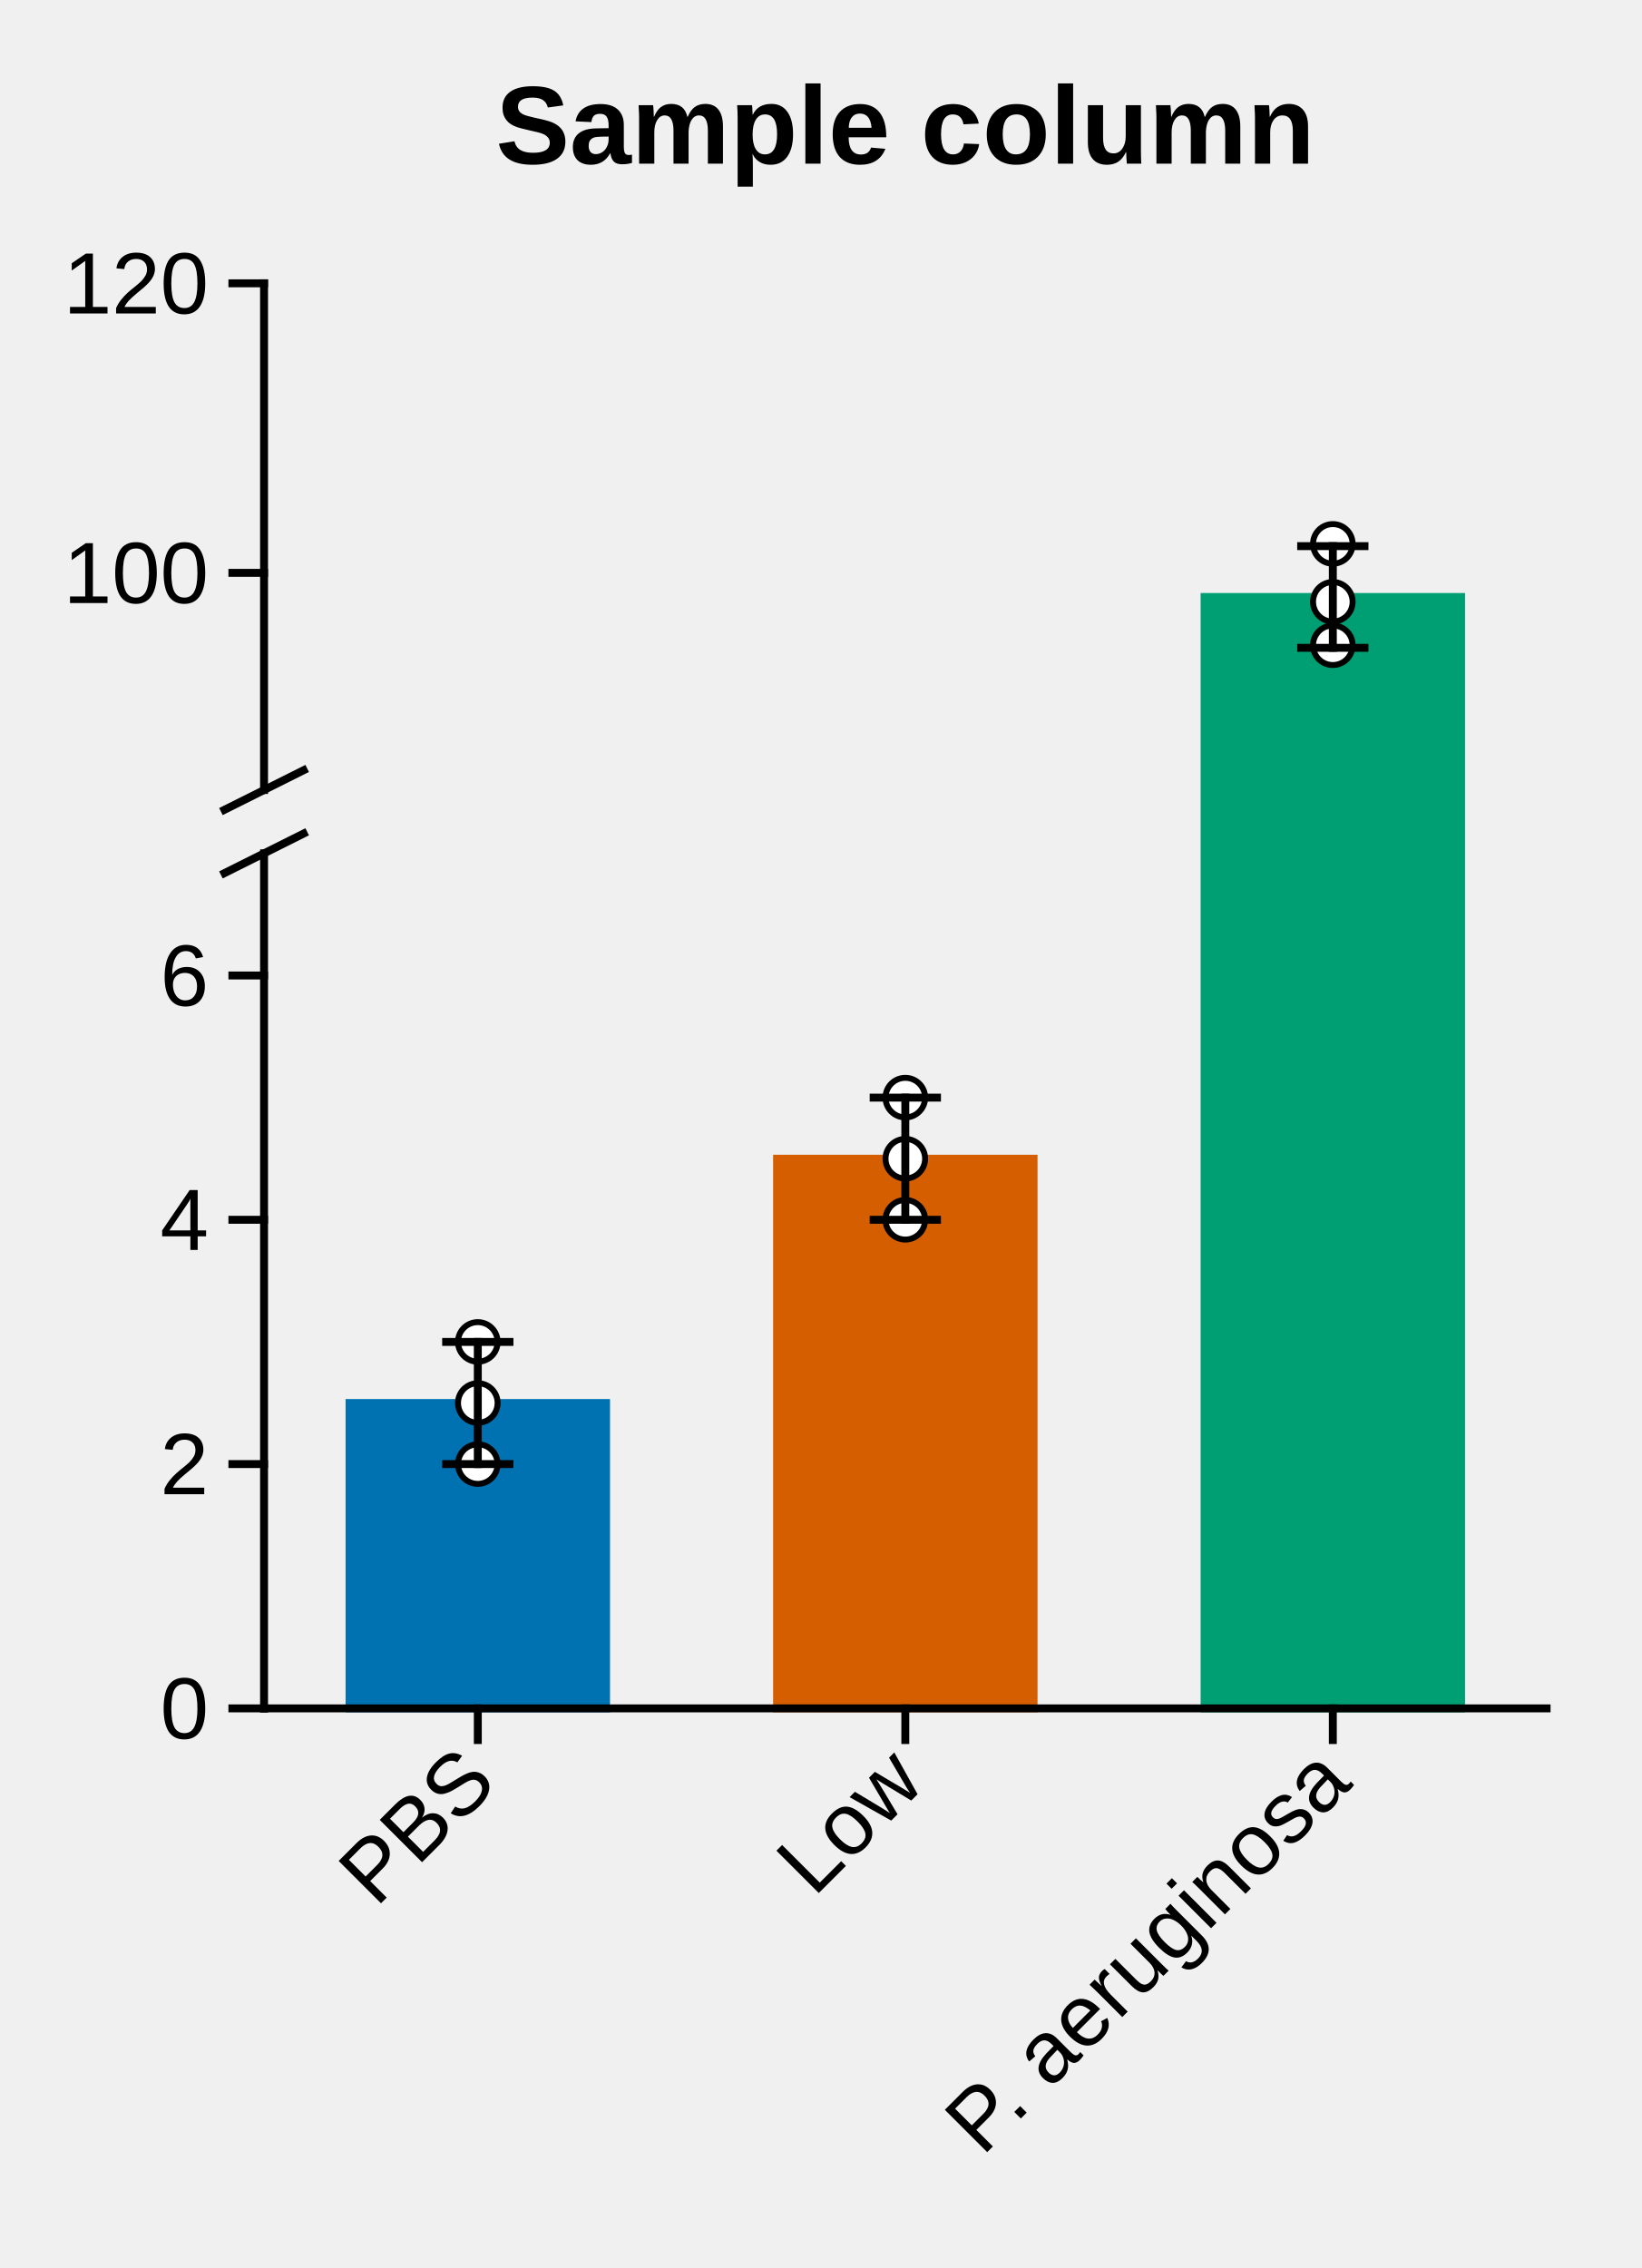
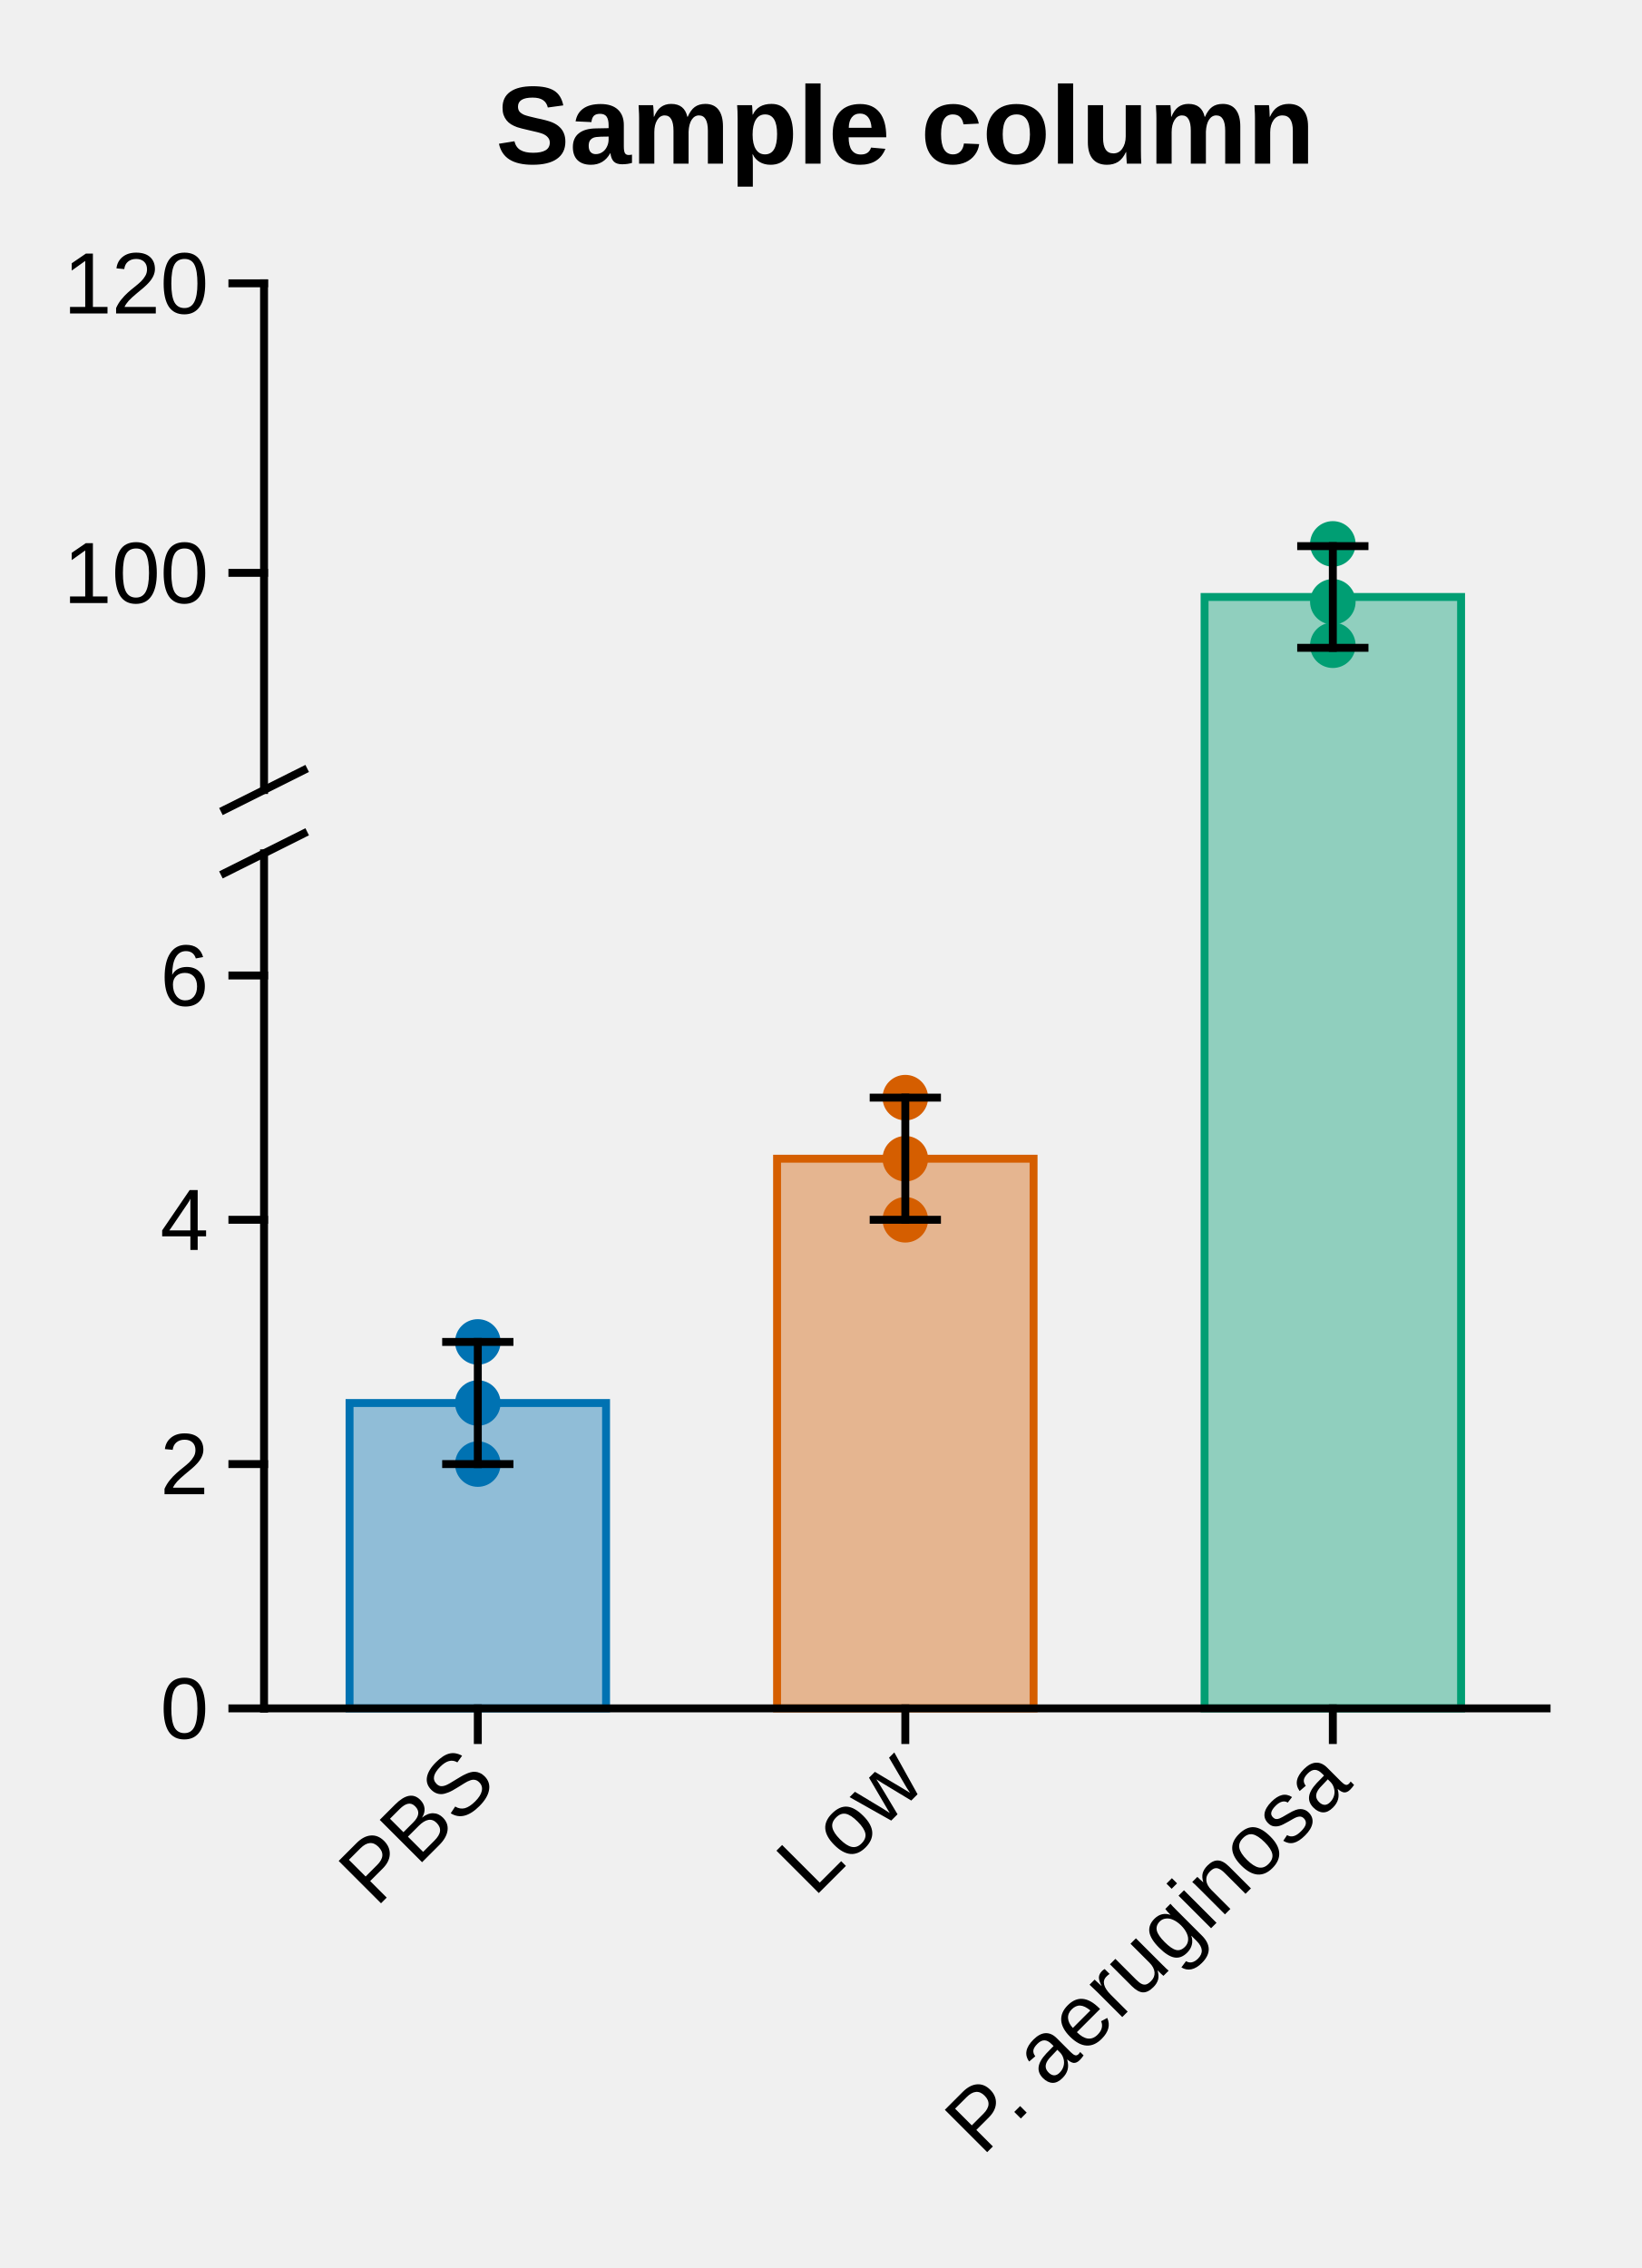
<svg xmlns="http://www.w3.org/2000/svg" width="207.353pt" height="286.471pt" viewBox="0 0 207.353 286.471">
  <g data-id="graph">
    <g data-id="title">
      <text fill="#000000" xml:space="preserve">
        <tspan x="62.619" y="20.674" font-family="'PS Liberation Sans', 'Liberation Sans', Arial, Helvetica, sans-serif" font-size="14" font-weight="bold">Sample column</tspan>
      </text>
    </g>
    <g data-id="series">
      <g data-id="layer/bars">
        <g data-id="series/a/bar">
-           <rect x="44.153" y="177.214" width="32.4" height="38.571" fill="#0072b2" stroke="#0072b2" stroke-width="1" />
+           <rect x="44.153" y="177.214" width="32.4" height="38.571" fill="#0072b2" fill-opacity="0.4" stroke="#0072b2" stroke-width="1" />
        </g>
        <g data-id="series/b/bar">
-           <rect x="98.153" y="146.357" width="32.4" height="69.429" fill="#d55e00" stroke="#d55e00" stroke-width="1" />
+           <rect x="98.153" y="146.357" width="32.4" height="69.429" fill="#d55e00" fill-opacity="0.4" stroke="#d55e00" stroke-width="1" />
        </g>
        <g data-id="series/c/bar">
-           <rect x="152.153" y="75.404" width="32.4" height="140.381" fill="#009e73" stroke="#009e73" stroke-width="1" />
+           <rect x="152.153" y="75.404" width="32.4" height="140.381" fill="#009e73" fill-opacity="0.4" stroke="#009e73" stroke-width="1" />
        </g>
      </g>
      <g data-id="layer/points">
        <g data-id="series/a/point/0">
-           <path d="M57.853,184.928a2.5,2.5 0 1,0 5,0a2.5,2.5 0 1,0 -5,0Z" fill="#ffffff" stroke="#000000" stroke-width="0.75" />
+           <path d="M57.853,184.928a2.5,2.5 0 1,0 5,0a2.5,2.5 0 1,0 -5,0Z" fill="#0072b2" stroke="#0072b2" stroke-width="0.75" />
        </g>
        <g data-id="series/a/point/1">
-           <path d="M57.853,169.499a2.5,2.5 0 1,0 5,0a2.5,2.5 0 1,0 -5,0Z" fill="#ffffff" stroke="#000000" stroke-width="0.75" />
+           <path d="M57.853,169.499a2.5,2.5 0 1,0 5,0a2.5,2.5 0 1,0 -5,0Z" fill="#0072b2" stroke="#0072b2" stroke-width="0.75" />
        </g>
        <g data-id="series/a/point/2">
-           <path d="M57.853,177.214a2.5,2.5 0 1,0 5,0a2.5,2.5 0 1,0 -5,0Z" fill="#ffffff" stroke="#000000" stroke-width="0.75" />
+           <path d="M57.853,177.214a2.5,2.5 0 1,0 5,0a2.5,2.5 0 1,0 -5,0Z" fill="#0072b2" stroke="#0072b2" stroke-width="0.75" />
        </g>
        <g data-id="series/b/point/0">
-           <path d="M111.853,154.071a2.5,2.5 0 1,0 5,0a2.5,2.5 0 1,0 -5,0Z" fill="#ffffff" stroke="#000000" stroke-width="0.75" />
+           <path d="M111.853,154.071a2.5,2.5 0 1,0 5,0a2.5,2.5 0 1,0 -5,0Z" fill="#d55e00" stroke="#d55e00" stroke-width="0.75" />
        </g>
        <g data-id="series/b/point/1">
-           <path d="M111.853,138.642a2.5,2.5 0 1,0 5,0a2.5,2.5 0 1,0 -5,0Z" fill="#ffffff" stroke="#000000" stroke-width="0.75" />
+           <path d="M111.853,138.642a2.5,2.5 0 1,0 5,0a2.5,2.5 0 1,0 -5,0Z" fill="#d55e00" stroke="#d55e00" stroke-width="0.75" />
        </g>
        <g data-id="series/b/point/2">
-           <path d="M111.853,146.357a2.5,2.5 0 1,0 5,0a2.5,2.5 0 1,0 -5,0Z" fill="#ffffff" stroke="#000000" stroke-width="0.75" />
+           <path d="M111.853,146.357a2.5,2.5 0 1,0 5,0a2.5,2.5 0 1,0 -5,0Z" fill="#d55e00" stroke="#d55e00" stroke-width="0.75" />
        </g>
        <g data-id="series/c/point/0">
-           <path d="M165.853,81.499a2.5,2.5 0 1,0 5,0a2.5,2.5 0 1,0 -5,0Z" fill="#ffffff" stroke="#000000" stroke-width="0.75" />
+           <path d="M165.853,81.499a2.5,2.5 0 1,0 5,0a2.5,2.5 0 1,0 -5,0Z" fill="#009e73" stroke="#009e73" stroke-width="0.75" />
        </g>
        <g data-id="series/c/point/1">
-           <path d="M165.853,68.699a2.5,2.5 0 1,0 5,0a2.5,2.5 0 1,0 -5,0Z" fill="#ffffff" stroke="#000000" stroke-width="0.75" />
+           <path d="M165.853,68.699a2.5,2.5 0 1,0 5,0a2.5,2.5 0 1,0 -5,0Z" fill="#009e73" stroke="#009e73" stroke-width="0.75" />
        </g>
        <g data-id="series/c/point/2">
-           <path d="M165.853,76.014a2.5,2.5 0 1,0 5,0a2.5,2.5 0 1,0 -5,0Z" fill="#ffffff" stroke="#000000" stroke-width="0.75" />
+           <path d="M165.853,76.014a2.5,2.5 0 1,0 5,0a2.5,2.5 0 1,0 -5,0Z" fill="#009e73" stroke="#009e73" stroke-width="0.75" />
        </g>
      </g>
      <g data-id="layer/error">
        <g data-id="series/a/error">
          <g data-id="series/a/error/0">
            <line x1="60.353" y1="169.499" x2="60.353" y2="184.928" stroke="#000000" stroke-width="1" stroke-linecap="square" />
          </g>
          <g data-id="series/a/error/1">
            <line x1="56.353" y1="169.499" x2="64.353" y2="169.499" stroke="#000000" stroke-width="1" stroke-linecap="square" />
          </g>
          <g data-id="series/a/error/2">
            <line x1="56.353" y1="184.928" x2="64.353" y2="184.928" stroke="#000000" stroke-width="1" stroke-linecap="square" />
          </g>
        </g>
        <g data-id="series/b/error">
          <g data-id="series/b/error/0">
            <line x1="114.353" y1="138.642" x2="114.353" y2="154.071" stroke="#000000" stroke-width="1" stroke-linecap="square" />
          </g>
          <g data-id="series/b/error/1">
            <line x1="110.353" y1="138.642" x2="118.353" y2="138.642" stroke="#000000" stroke-width="1" stroke-linecap="square" />
          </g>
          <g data-id="series/b/error/2">
            <line x1="110.353" y1="154.071" x2="118.353" y2="154.071" stroke="#000000" stroke-width="1" stroke-linecap="square" />
          </g>
        </g>
        <g data-id="series/c/error">
          <g data-id="series/c/error/0">
            <line x1="168.353" y1="68.982" x2="168.353" y2="81.826" stroke="#000000" stroke-width="1" stroke-linecap="square" />
          </g>
          <g data-id="series/c/error/1">
            <line x1="164.353" y1="68.982" x2="172.353" y2="68.982" stroke="#000000" stroke-width="1" stroke-linecap="square" />
          </g>
          <g data-id="series/c/error/2">
            <line x1="164.353" y1="81.826" x2="172.353" y2="81.826" stroke="#000000" stroke-width="1" stroke-linecap="square" />
          </g>
        </g>
      </g>
    </g>
    <g data-id="axis/y">
      <g data-id="axis/y/line">
        <g data-id="axis/y/line/0">
          <line x1="33.353" y1="35.785" x2="33.353" y2="99.785" stroke="#000000" stroke-width="1" stroke-linecap="square" />
        </g>
        <g data-id="axis/y/line/1">
          <line x1="33.353" y1="107.785" x2="33.353" y2="215.785" stroke="#000000" stroke-width="1" stroke-linecap="square" />
        </g>
      </g>
      <g data-id="axis/y/tick/0">
        <line x1="33.353" y1="215.785" x2="29.353" y2="215.785" stroke="#000000" stroke-width="1" stroke-linecap="square" />
      </g>
      <g data-id="axis/y/tickLabel/0">
        <text fill="#000000" xml:space="preserve">
          <tspan x="20.235" y="219.599" font-family="'PS Liberation Sans', 'Liberation Sans', Arial, Helvetica, sans-serif" font-size="11">0</tspan>
        </text>
      </g>
      <g data-id="axis/y/tick/1">
        <line x1="33.353" y1="184.928" x2="29.353" y2="184.928" stroke="#000000" stroke-width="1" stroke-linecap="square" />
      </g>
      <g data-id="axis/y/tickLabel/1">
        <text fill="#000000" xml:space="preserve">
          <tspan x="20.235" y="188.741" font-family="'PS Liberation Sans', 'Liberation Sans', Arial, Helvetica, sans-serif" font-size="11">2</tspan>
        </text>
      </g>
      <g data-id="axis/y/tick/2">
        <line x1="33.353" y1="154.071" x2="29.353" y2="154.071" stroke="#000000" stroke-width="1" stroke-linecap="square" />
      </g>
      <g data-id="axis/y/tickLabel/2">
        <text fill="#000000" xml:space="preserve">
          <tspan x="20.235" y="157.884" font-family="'PS Liberation Sans', 'Liberation Sans', Arial, Helvetica, sans-serif" font-size="11">4</tspan>
        </text>
      </g>
      <g data-id="axis/y/tick/3">
        <line x1="33.353" y1="123.214" x2="29.353" y2="123.214" stroke="#000000" stroke-width="1" stroke-linecap="square" />
      </g>
      <g data-id="axis/y/tickLabel/3">
        <text fill="#000000" xml:space="preserve">
          <tspan x="20.235" y="127.027" font-family="'PS Liberation Sans', 'Liberation Sans', Arial, Helvetica, sans-serif" font-size="11">6</tspan>
        </text>
      </g>
      <g data-id="axis/y/tick/4">
        <line x1="33.353" y1="72.357" x2="29.353" y2="72.357" stroke="#000000" stroke-width="1" stroke-linecap="square" />
      </g>
      <g data-id="axis/y/tickLabel/4">
        <text fill="#000000" xml:space="preserve">
          <tspan x="8" y="76.17" font-family="'PS Liberation Sans', 'Liberation Sans', Arial, Helvetica, sans-serif" font-size="11">100</tspan>
        </text>
      </g>
      <g data-id="axis/y/tick/5">
        <line x1="33.353" y1="35.785" x2="29.353" y2="35.785" stroke="#000000" stroke-width="1" stroke-linecap="square" />
      </g>
      <g data-id="axis/y/tickLabel/5">
        <text fill="#000000" xml:space="preserve">
          <tspan x="8" y="39.599" font-family="'PS Liberation Sans', 'Liberation Sans', Arial, Helvetica, sans-serif" font-size="11">120</tspan>
        </text>
      </g>
      <g data-id="axis/y/break/0/0">
        <line x1="28.353" y1="102.285" x2="38.353" y2="97.285" stroke="#000000" stroke-width="1" stroke-linecap="square" />
      </g>
      <g data-id="axis/y/break/0/1">
        <line x1="28.353" y1="110.285" x2="38.353" y2="105.285" stroke="#000000" stroke-width="1" stroke-linecap="square" />
      </g>
    </g>
    <g data-id="axis/x">
      <g data-id="axis/x/line">
        <line x1="33.353" y1="215.785" x2="195.353" y2="215.785" stroke="#000000" stroke-width="1" stroke-linecap="square" />
      </g>
      <g data-id="axis/x/tick/0">
        <line x1="60.353" y1="215.785" x2="60.353" y2="219.785" stroke="#000000" stroke-width="1" stroke-linecap="square" />
      </g>
      <g data-id="axis/x/tickLabel/0">
        <text fill="#000000" transform="rotate(-45 60.353 222.785)" xml:space="preserve">
          <tspan x="38.342" y="226.599" font-family="'PS Liberation Sans', 'Liberation Sans', Arial, Helvetica, sans-serif" font-size="11">PBS</tspan>
        </text>
      </g>
      <g data-id="axis/x/tick/1">
        <line x1="114.353" y1="215.785" x2="114.353" y2="219.785" stroke="#000000" stroke-width="1" stroke-linecap="square" />
      </g>
      <g data-id="axis/x/tickLabel/1">
        <text fill="#000000" transform="rotate(-45 114.353 222.785)" xml:space="preserve">
          <tspan x="94.174" y="226.599" font-family="'PS Liberation Sans', 'Liberation Sans', Arial, Helvetica, sans-serif" font-size="11">Low</tspan>
        </text>
      </g>
      <g data-id="axis/x/tick/2">
        <line x1="168.353" y1="215.785" x2="168.353" y2="219.785" stroke="#000000" stroke-width="1" stroke-linecap="square" />
      </g>
      <g data-id="axis/x/tickLabel/2">
        <text fill="#000000" transform="rotate(-45 168.353 222.785)" xml:space="preserve">
          <tspan x="101.891" y="226.599" font-family="'PS Liberation Sans', 'Liberation Sans', Arial, Helvetica, sans-serif" font-size="11">P. aeruginosa</tspan>
        </text>
      </g>
    </g>
  </g>
</svg>
